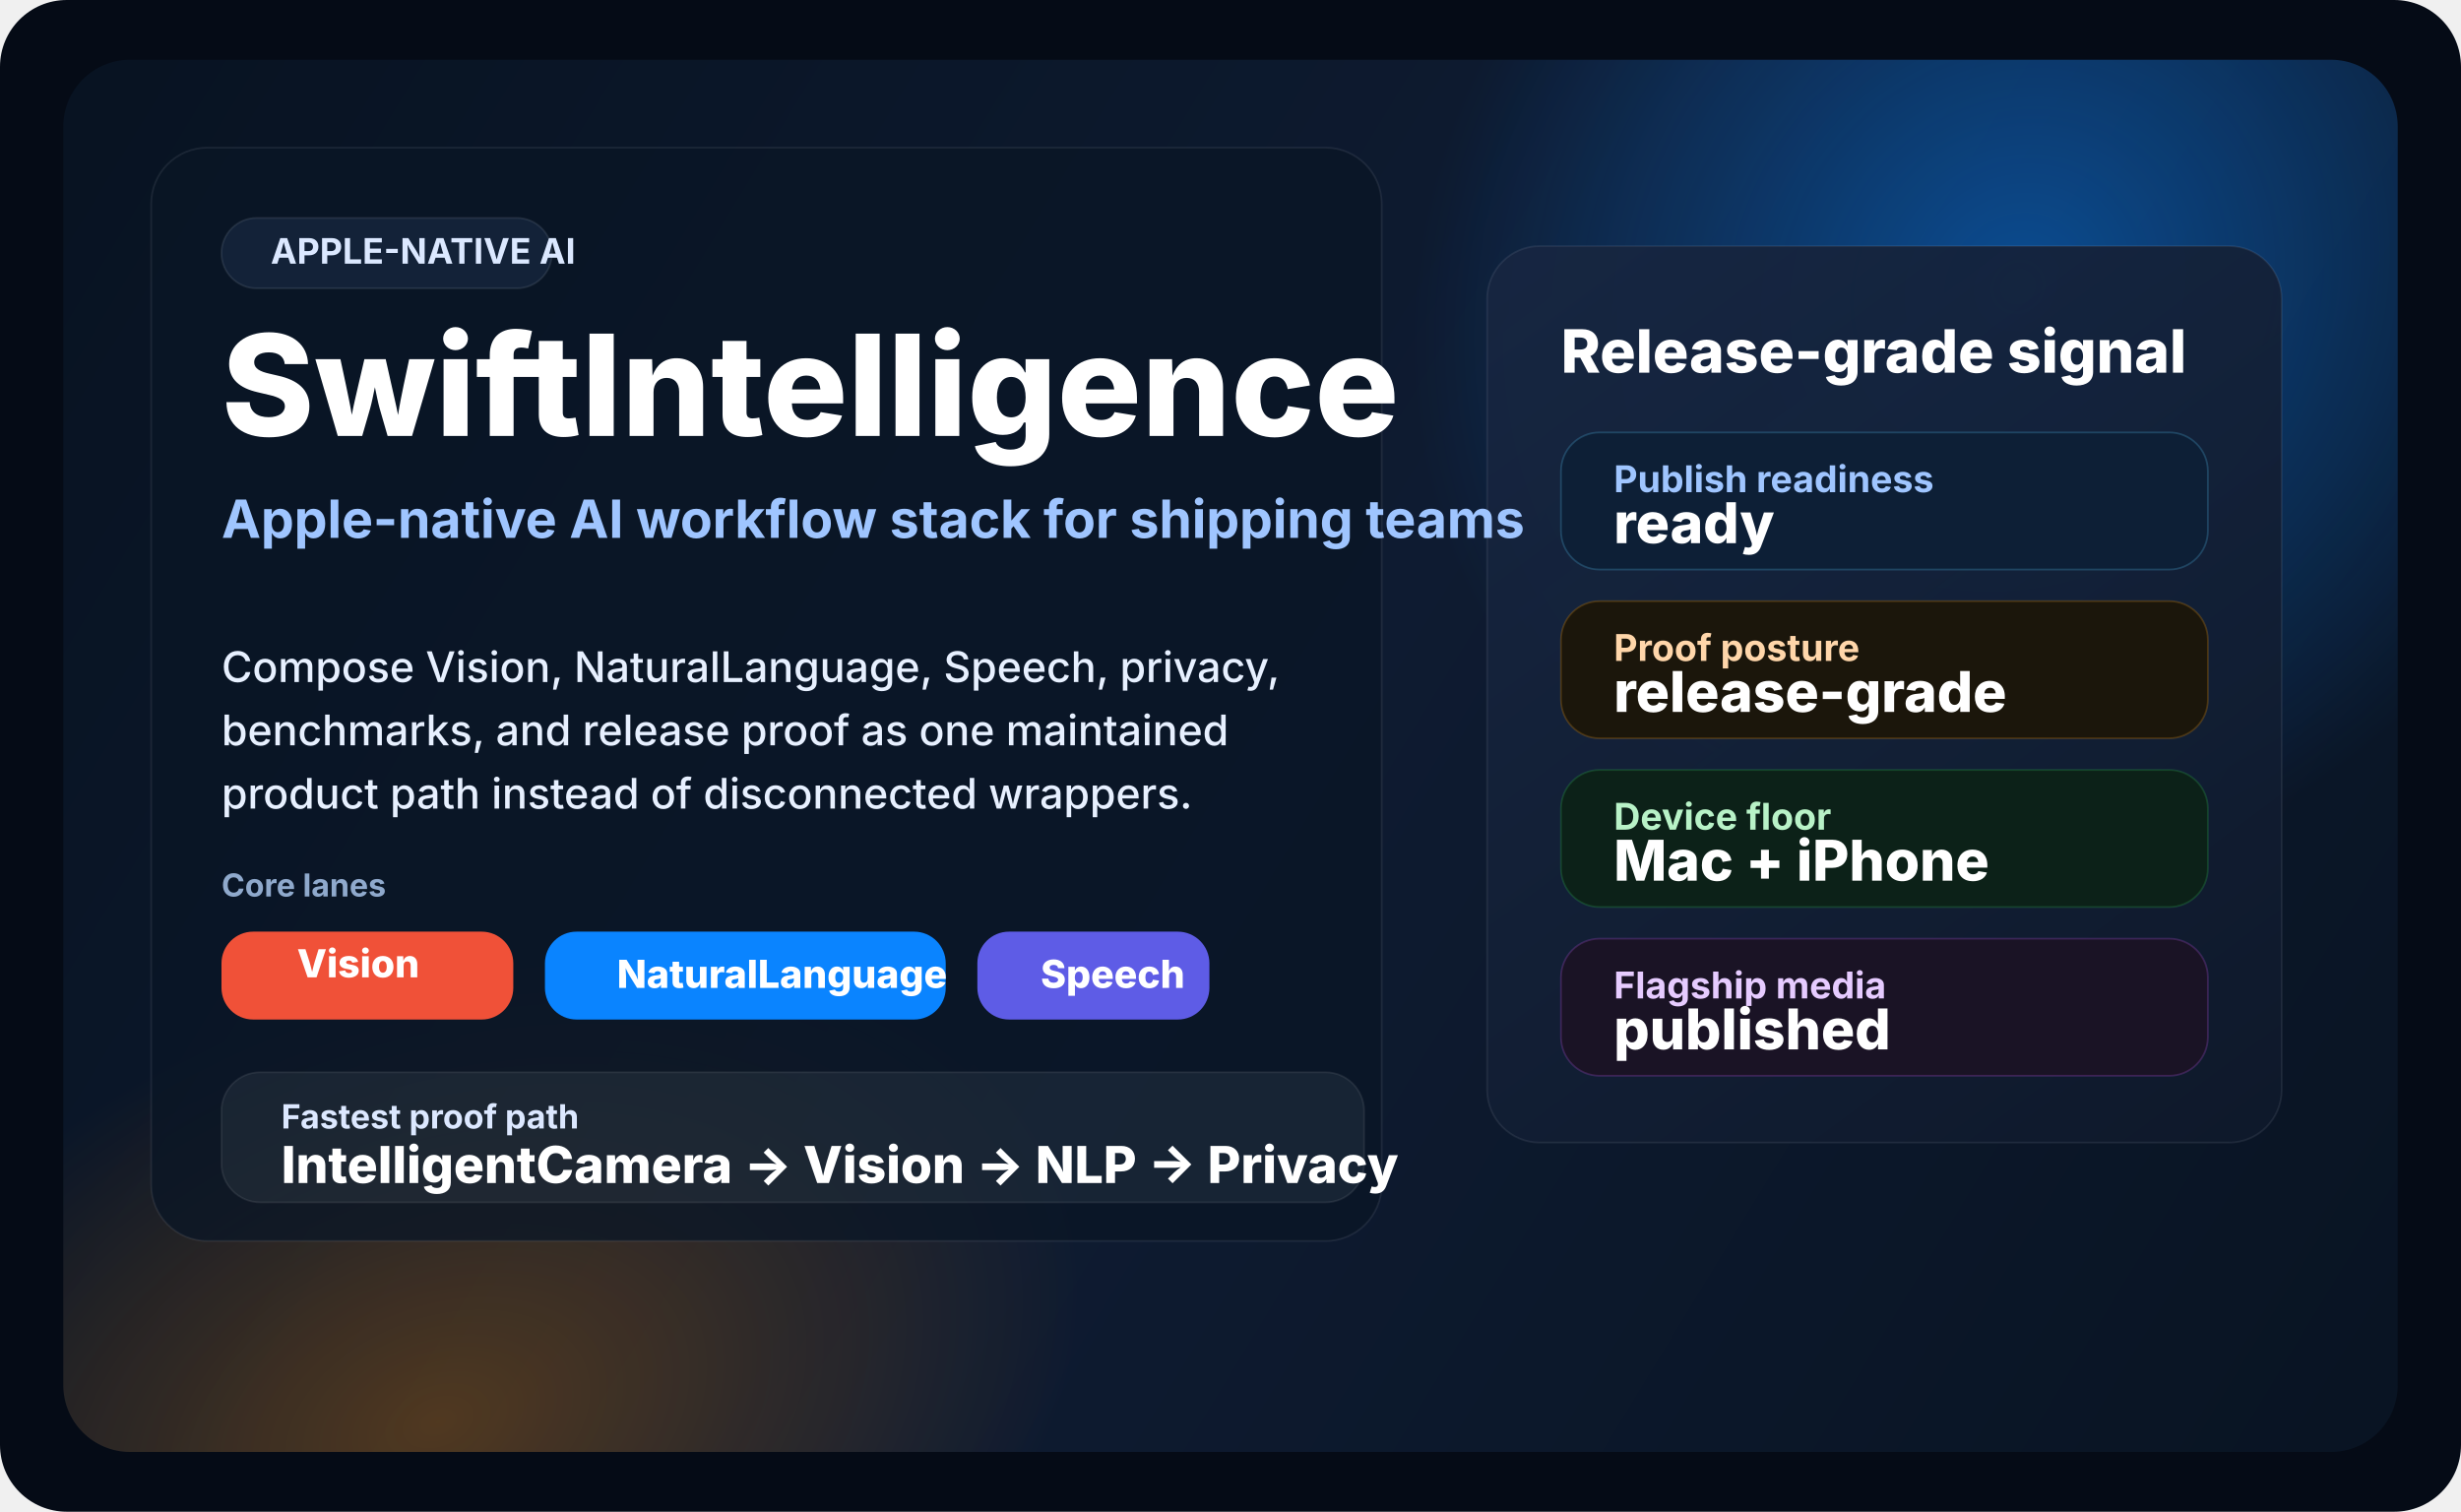
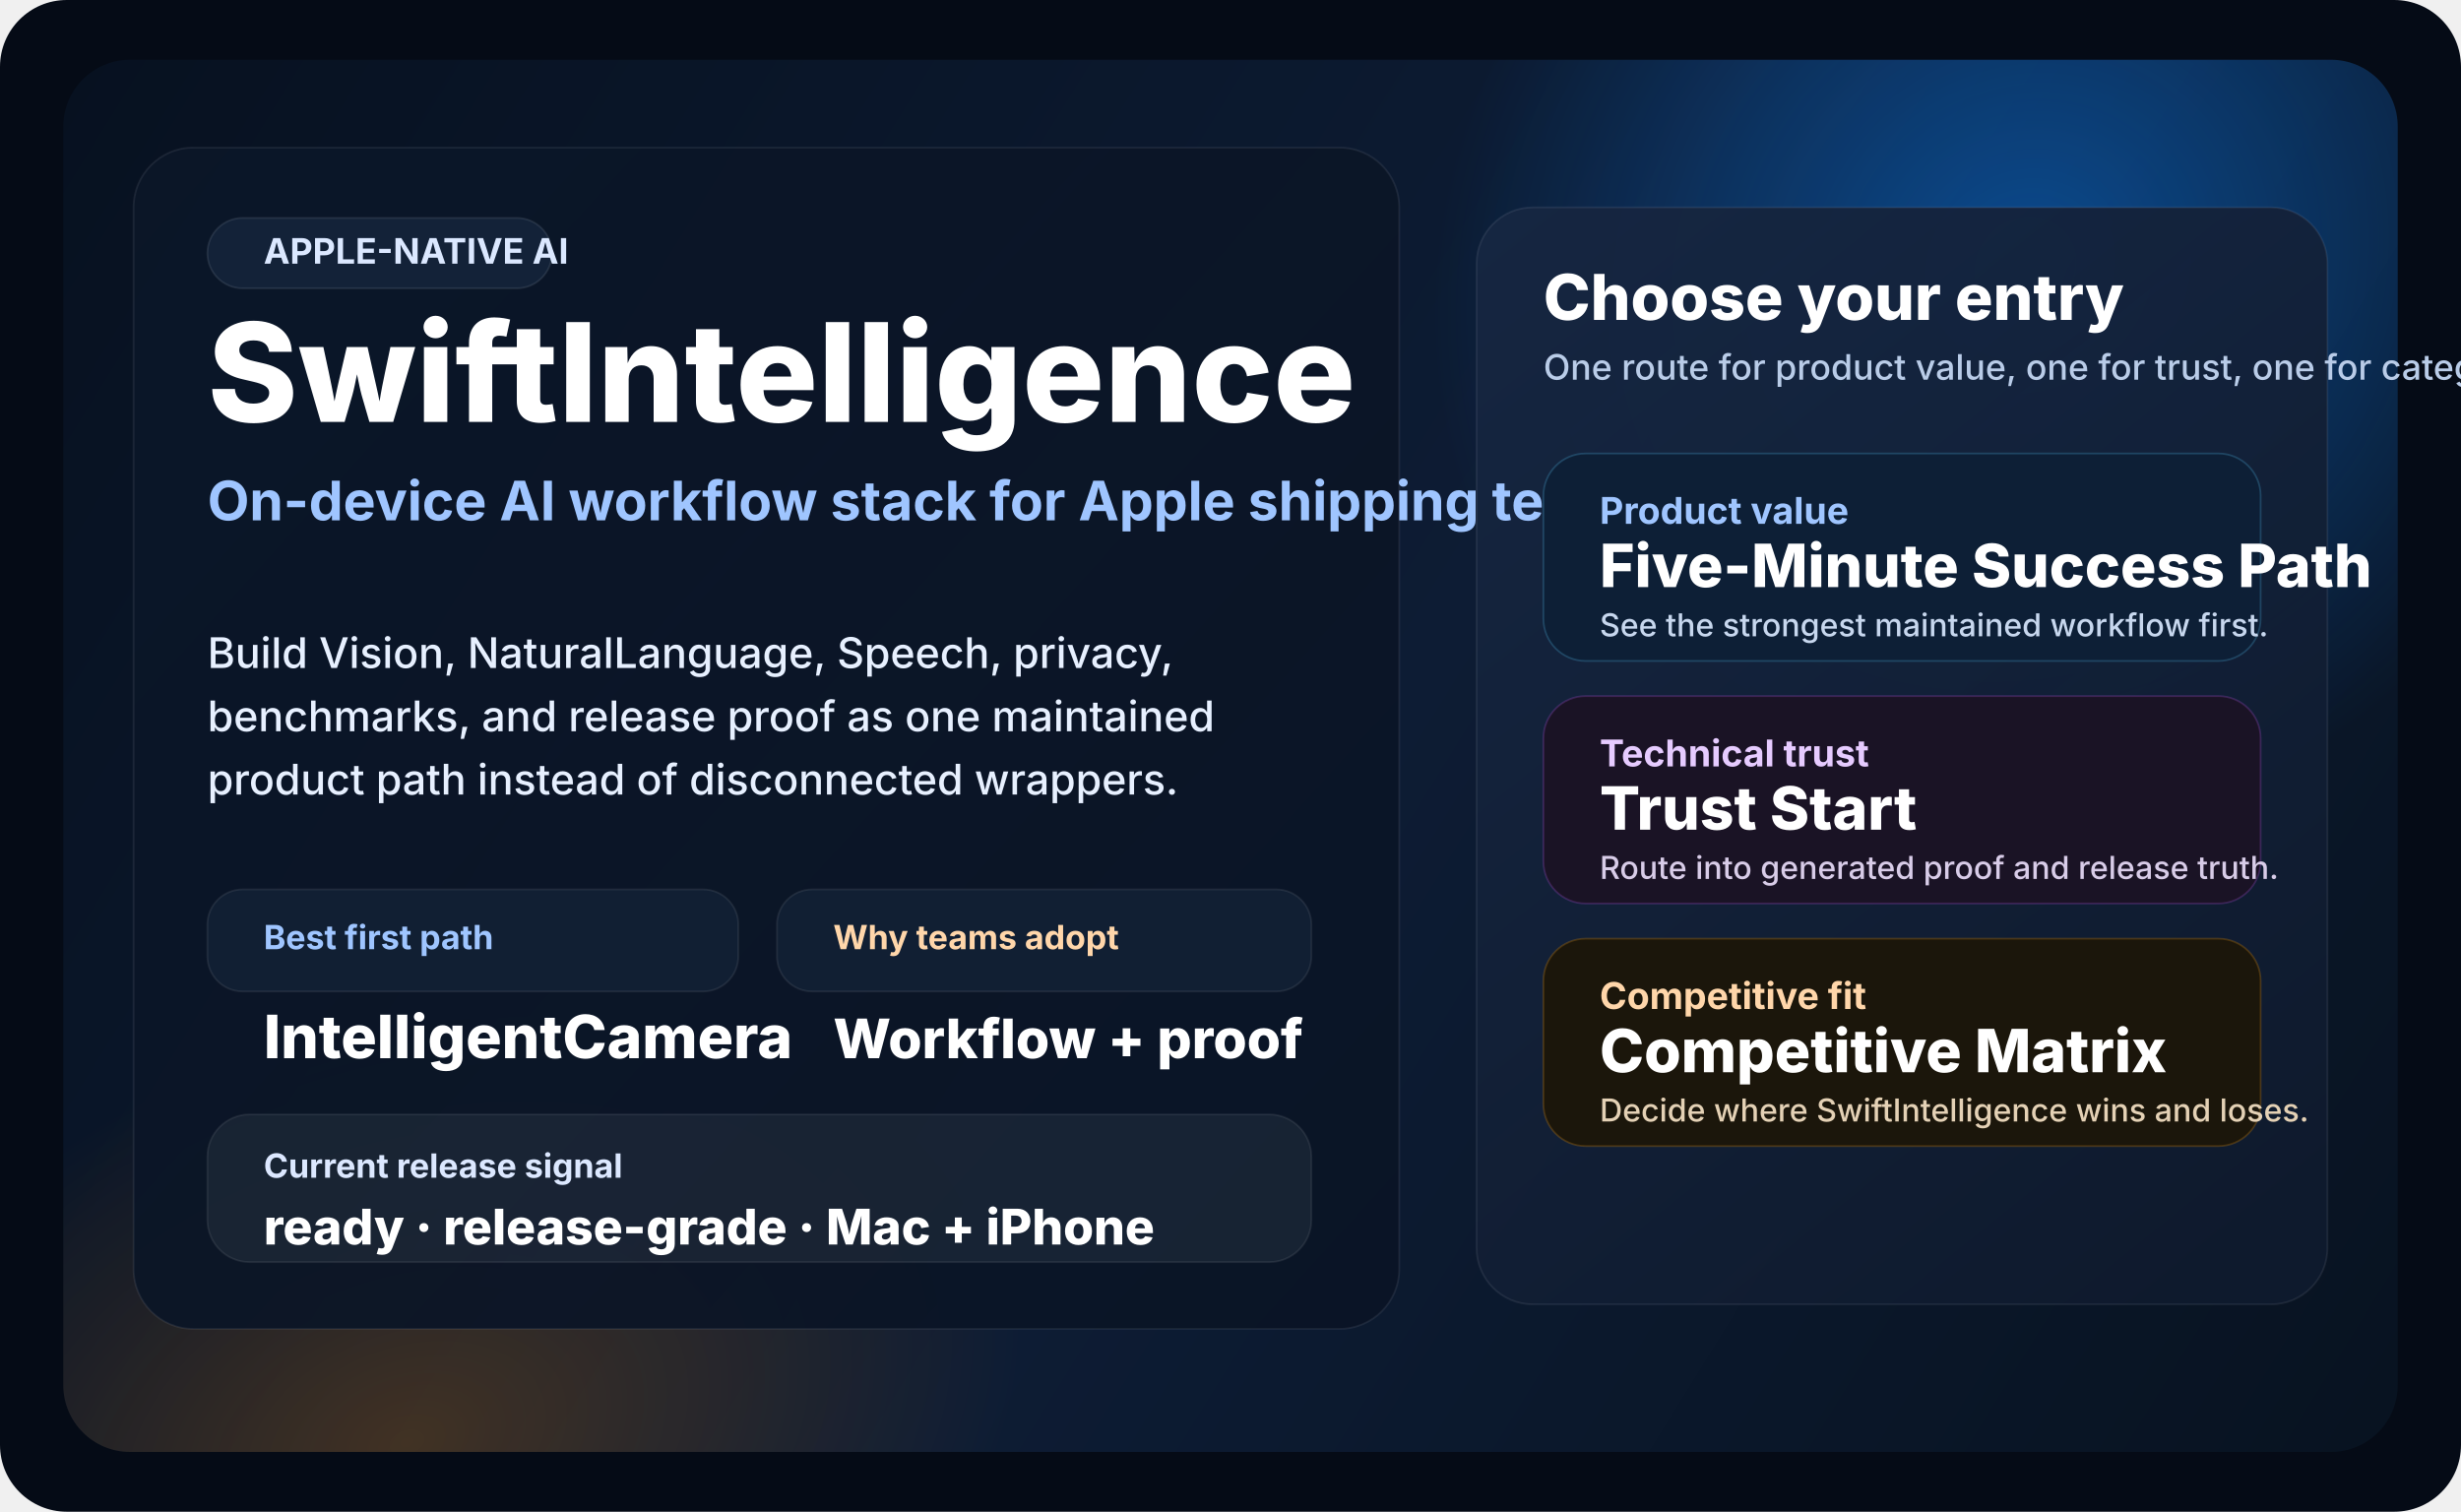
<svg xmlns="http://www.w3.org/2000/svg" width="1400" height="860" viewBox="0 0 1400 860" fill="none" preserveAspectRatio="xMidYMid meet">
  <defs>
-     <linearGradient id="bg" x1="64" y1="48" x2="1332" y2="820" gradientUnits="userSpaceOnUse">
-       <stop stop-color="#081322" />
-       <stop offset="0.52" stop-color="#0E1B31" />
-       <stop offset="1" stop-color="#091423" />
+     <linearGradient id="bg" x1="42" y1="28" x2="1338" y2="832" gradientUnits="userSpaceOnUse">
+       <stop stop-color="#071120" />
+       <stop offset="0.55" stop-color="#0D1C34" />
+       <stop offset="1" stop-color="#081321" />
    </linearGradient>
-     <radialGradient id="blueGlow" cx="0" cy="0" r="1" gradientUnits="userSpaceOnUse" gradientTransform="translate(1148 164) rotate(135) scale(360 330)">
-       <stop stop-color="#0A84FF" stop-opacity="0.48" />
+     <radialGradient id="blueGlow" cx="0" cy="0" r="1" gradientUnits="userSpaceOnUse" gradientTransform="translate(1156 152) rotate(142) scale(350 320)">
+       <stop stop-color="#0A84FF" stop-opacity="0.46" />
      <stop offset="1" stop-color="#0A84FF" stop-opacity="0" />
    </radialGradient>
-     <radialGradient id="amberGlow" cx="0" cy="0" r="1" gradientUnits="userSpaceOnUse" gradientTransform="translate(248 808) rotate(-21) scale(380 250)">
-       <stop stop-color="#FF8A00" stop-opacity="0.28" />
+     <radialGradient id="amberGlow" cx="0" cy="0" r="1" gradientUnits="userSpaceOnUse" gradientTransform="translate(234 820) rotate(-19) scale(360 240)">
+       <stop stop-color="#FF8A00" stop-opacity="0.22" />
      <stop offset="1" stop-color="#FF8A00" stop-opacity="0" />
    </radialGradient>
-     <linearGradient id="panel" x1="860" y1="136" x2="1260" y2="676" gradientUnits="userSpaceOnUse">
-       <stop stop-color="#162641" stop-opacity="0.96" />
-       <stop offset="1" stop-color="#0E192B" stop-opacity="0.94" />
+     <linearGradient id="leftPanel" x1="74" y1="86" x2="784" y2="732" gradientUnits="userSpaceOnUse">
+       <stop stop-color="#0B1628" stop-opacity="0.96" />
+       <stop offset="1" stop-color="#0A1425" stop-opacity="0.92" />
+     </linearGradient>
+     <linearGradient id="rightPanel" x1="852" y1="120" x2="1312" y2="694" gradientUnits="userSpaceOnUse">
+       <stop stop-color="#162641" stop-opacity="0.97" />
+       <stop offset="1" stop-color="#0F1A2D" stop-opacity="0.95" />
    </linearGradient>
  </defs>
  <rect width="1400" height="860" rx="38" fill="#050B16" />
  <rect x="36" y="34" width="1328" height="792" rx="38" fill="url(#bg)" />
  <rect x="36" y="34" width="1328" height="792" rx="38" fill="url(#blueGlow)" />
  <rect x="36" y="34" width="1328" height="792" rx="38" fill="url(#amberGlow)" />
-   <rect x="86" y="84" width="700" height="622" rx="32" fill="#0A1526" fill-opacity="0.76" stroke="#F3F7FF" stroke-opacity="0.08" />
-   <rect x="846" y="140" width="452" height="510" rx="30" fill="url(#panel)" stroke="#F3F7FF" stroke-opacity="0.08" />
+   <rect x="76" y="84" width="720" height="672" rx="34" fill="url(#leftPanel)" stroke="#F3F7FF" stroke-opacity="0.08" />
+   <rect x="840" y="118" width="484" height="624" rx="32" fill="url(#rightPanel)" stroke="#F3F7FF" stroke-opacity="0.08" />
  <g font-family="-apple-system, BlinkMacSystemFont, 'Segoe UI', sans-serif">
-     <rect x="126" y="124" width="188" height="40" rx="20" fill="#132238" stroke="#EEF4FF" stroke-opacity="0.10" />
-     <text x="154" y="150" fill="#DBE8FF" font-size="20" font-weight="700">APPLE-NATIVE AI</text>
-     <text x="126" y="248" fill="#FFFFFF" font-size="80" font-weight="800">SwiftIntelligence</text>
-     <text x="126" y="306" fill="#9FC5FF" font-size="30" font-weight="700">Apple-native AI workflow stack for shipping teams</text>
-     <text x="126" y="388" fill="#E7F0FF" font-size="24" font-weight="500">Compose Vision, NaturalLanguage, Speech, privacy,</text>
-     <text x="126" y="424" fill="#E7F0FF" font-size="24" font-weight="500">benchmarks, and release proof as one maintained</text>
-     <text x="126" y="460" fill="#E7F0FF" font-size="24" font-weight="500">product path instead of disconnected wrappers.</text>
-     <text x="126" y="510" fill="#8FA9CC" font-size="18" font-weight="700">Core lanes</text>
-     <rect x="126" y="530" width="166" height="50" rx="18" fill="#F05138" />
-     <text x="169" y="556" fill="#FFFFFF" font-size="22" font-weight="800">Vision</text>
-     <rect x="310" y="530" width="228" height="50" rx="18" fill="#0A84FF" />
-     <text x="351" y="562" fill="#FFFFFF" font-size="22" font-weight="800">NaturalLanguage</text>
-     <rect x="556" y="530" width="132" height="50" rx="18" fill="#5E5CE6" />
-     <text x="592" y="562" fill="#FFFFFF" font-size="22" font-weight="800">Speech</text>
-     <rect x="126" y="610" width="650" height="74" rx="22" fill="#F7FAFF" fill-opacity="0.06" stroke="#FFFFFF" stroke-opacity="0.08" />
-     <text x="160" y="642" fill="#DCE8FF" font-size="19" font-weight="700">Fastest proof path</text>
-     <text x="160" y="673" fill="#FFFFFF" font-size="29" font-weight="800">IntelligentCamera  →  Vision  →  NLP  →  Privacy</text>
-     <text x="888" y="212" fill="#FFFFFF" font-size="34" font-weight="800">Release-grade signal</text>
-     <rect x="888" y="246" width="368" height="78" rx="22" fill="#0D1F36" stroke="#5AC8FA" stroke-opacity="0.22" />
-     <text x="918" y="280" fill="#9FC5FF" font-size="21" font-weight="700">Publish readiness</text>
-     <text x="918" y="309" fill="#FFFFFF" font-size="32" font-weight="800">ready</text>
-     <rect x="888" y="342" width="368" height="78" rx="22" fill="#1B160B" stroke="#FF9F0A" stroke-opacity="0.22" />
-     <text x="918" y="376" fill="#FFD6AA" font-size="21" font-weight="700">Proof posture</text>
-     <text x="918" y="405" fill="#FFFFFF" font-size="32" font-weight="800">release-grade</text>
-     <rect x="888" y="438" width="368" height="78" rx="22" fill="#0C2118" stroke="#34C759" stroke-opacity="0.22" />
-     <text x="918" y="472" fill="#B8F2C7" font-size="21" font-weight="700">Device floor</text>
-     <text x="918" y="501" fill="#FFFFFF" font-size="32" font-weight="800">Mac + iPhone</text>
-     <rect x="888" y="534" width="368" height="78" rx="22" fill="#1A1325" stroke="#BF5AF2" stroke-opacity="0.22" />
-     <text x="918" y="568" fill="#E6CBFF" font-size="21" font-weight="700">Flagship media</text>
-     <text x="918" y="597" fill="#FFFFFF" font-size="32" font-weight="800">published</text>
+     <rect x="118" y="124" width="196" height="40" rx="20" fill="#132238" stroke="#EEF4FF" stroke-opacity="0.10" />
+     <text x="150" y="150" fill="#DBE8FF" font-size="20" font-weight="700">APPLE-NATIVE AI</text>
+     <text x="118" y="240" fill="#FFFFFF" font-size="78" font-weight="800">SwiftIntelligence</text>
+     <text x="118" y="296" fill="#9FC5FF" font-size="31" font-weight="700">On-device AI workflow stack for Apple shipping teams</text>
+     <text x="118" y="380" fill="#E7F0FF" font-size="24" font-weight="500">Build Vision, NaturalLanguage, Speech, privacy,</text>
+     <text x="118" y="416" fill="#E7F0FF" font-size="24" font-weight="500">benchmarks, and release proof as one maintained</text>
+     <text x="118" y="452" fill="#E7F0FF" font-size="24" font-weight="500">product path instead of disconnected wrappers.</text>
+     <rect x="118" y="506" width="302" height="58" rx="20" fill="#111F33" stroke="#FFFFFF" stroke-opacity="0.08" />
+     <text x="150" y="540" fill="#9FC5FF" font-size="19" font-weight="700">Best first path</text>
+     <text x="150" y="602" fill="#FFFFFF" font-size="34" font-weight="800">IntelligentCamera</text>
+     <rect x="442" y="506" width="304" height="58" rx="20" fill="#111F33" stroke="#FFFFFF" stroke-opacity="0.08" />
+     <text x="474" y="540" fill="#FFD6AA" font-size="19" font-weight="700">Why teams adopt</text>
+     <text x="474" y="602" fill="#FFFFFF" font-size="31" font-weight="800">Workflow + proof</text>
+     <rect x="118" y="634" width="628" height="84" rx="24" fill="#F7FAFF" fill-opacity="0.06" stroke="#FFFFFF" stroke-opacity="0.08" />
+     <text x="150" y="670" fill="#DCE8FF" font-size="19" font-weight="700">Current release signal</text>
+     <text x="150" y="708" fill="#FFFFFF" font-size="28" font-weight="800">ready  ·  release-grade  ·  Mac + iPhone</text>
+     <text x="878" y="182" fill="#FFFFFF" font-size="36" font-weight="800">Choose your entry</text>
+     <text x="878" y="216" fill="#B9CCE8" font-size="20" font-weight="500">One route for product value, one for trust, one for category fit.</text>
+     <rect x="878" y="258" width="408" height="118" rx="24" fill="#0D1F36" stroke="#5AC8FA" stroke-opacity="0.22" />
+     <text x="910" y="298" fill="#9FC5FF" font-size="21" font-weight="700">Product value</text>
+     <text x="910" y="334" fill="#FFFFFF" font-size="34" font-weight="800">Five-Minute Success Path</text>
+     <text x="910" y="362" fill="#C7D7EE" font-size="18" font-weight="500">See the strongest maintained workflow first.</text>
+     <rect x="878" y="396" width="408" height="118" rx="24" fill="#1A1325" stroke="#BF5AF2" stroke-opacity="0.22" />
+     <text x="910" y="436" fill="#E6CBFF" font-size="21" font-weight="700">Technical trust</text>
+     <text x="910" y="472" fill="#FFFFFF" font-size="34" font-weight="800">Trust Start</text>
+     <text x="910" y="500" fill="#D8CCE8" font-size="18" font-weight="500">Route into generated proof and release truth.</text>
+     <rect x="878" y="534" width="408" height="118" rx="24" fill="#1B160B" stroke="#FF9F0A" stroke-opacity="0.22" />
+     <text x="910" y="574" fill="#FFD6AA" font-size="21" font-weight="700">Competitive fit</text>
+     <text x="910" y="610" fill="#FFFFFF" font-size="34" font-weight="800">Competitive Matrix</text>
+     <text x="910" y="638" fill="#E4D1B5" font-size="18" font-weight="500">Decide where SwiftIntelligence wins and loses.</text>
  </g>
</svg>
